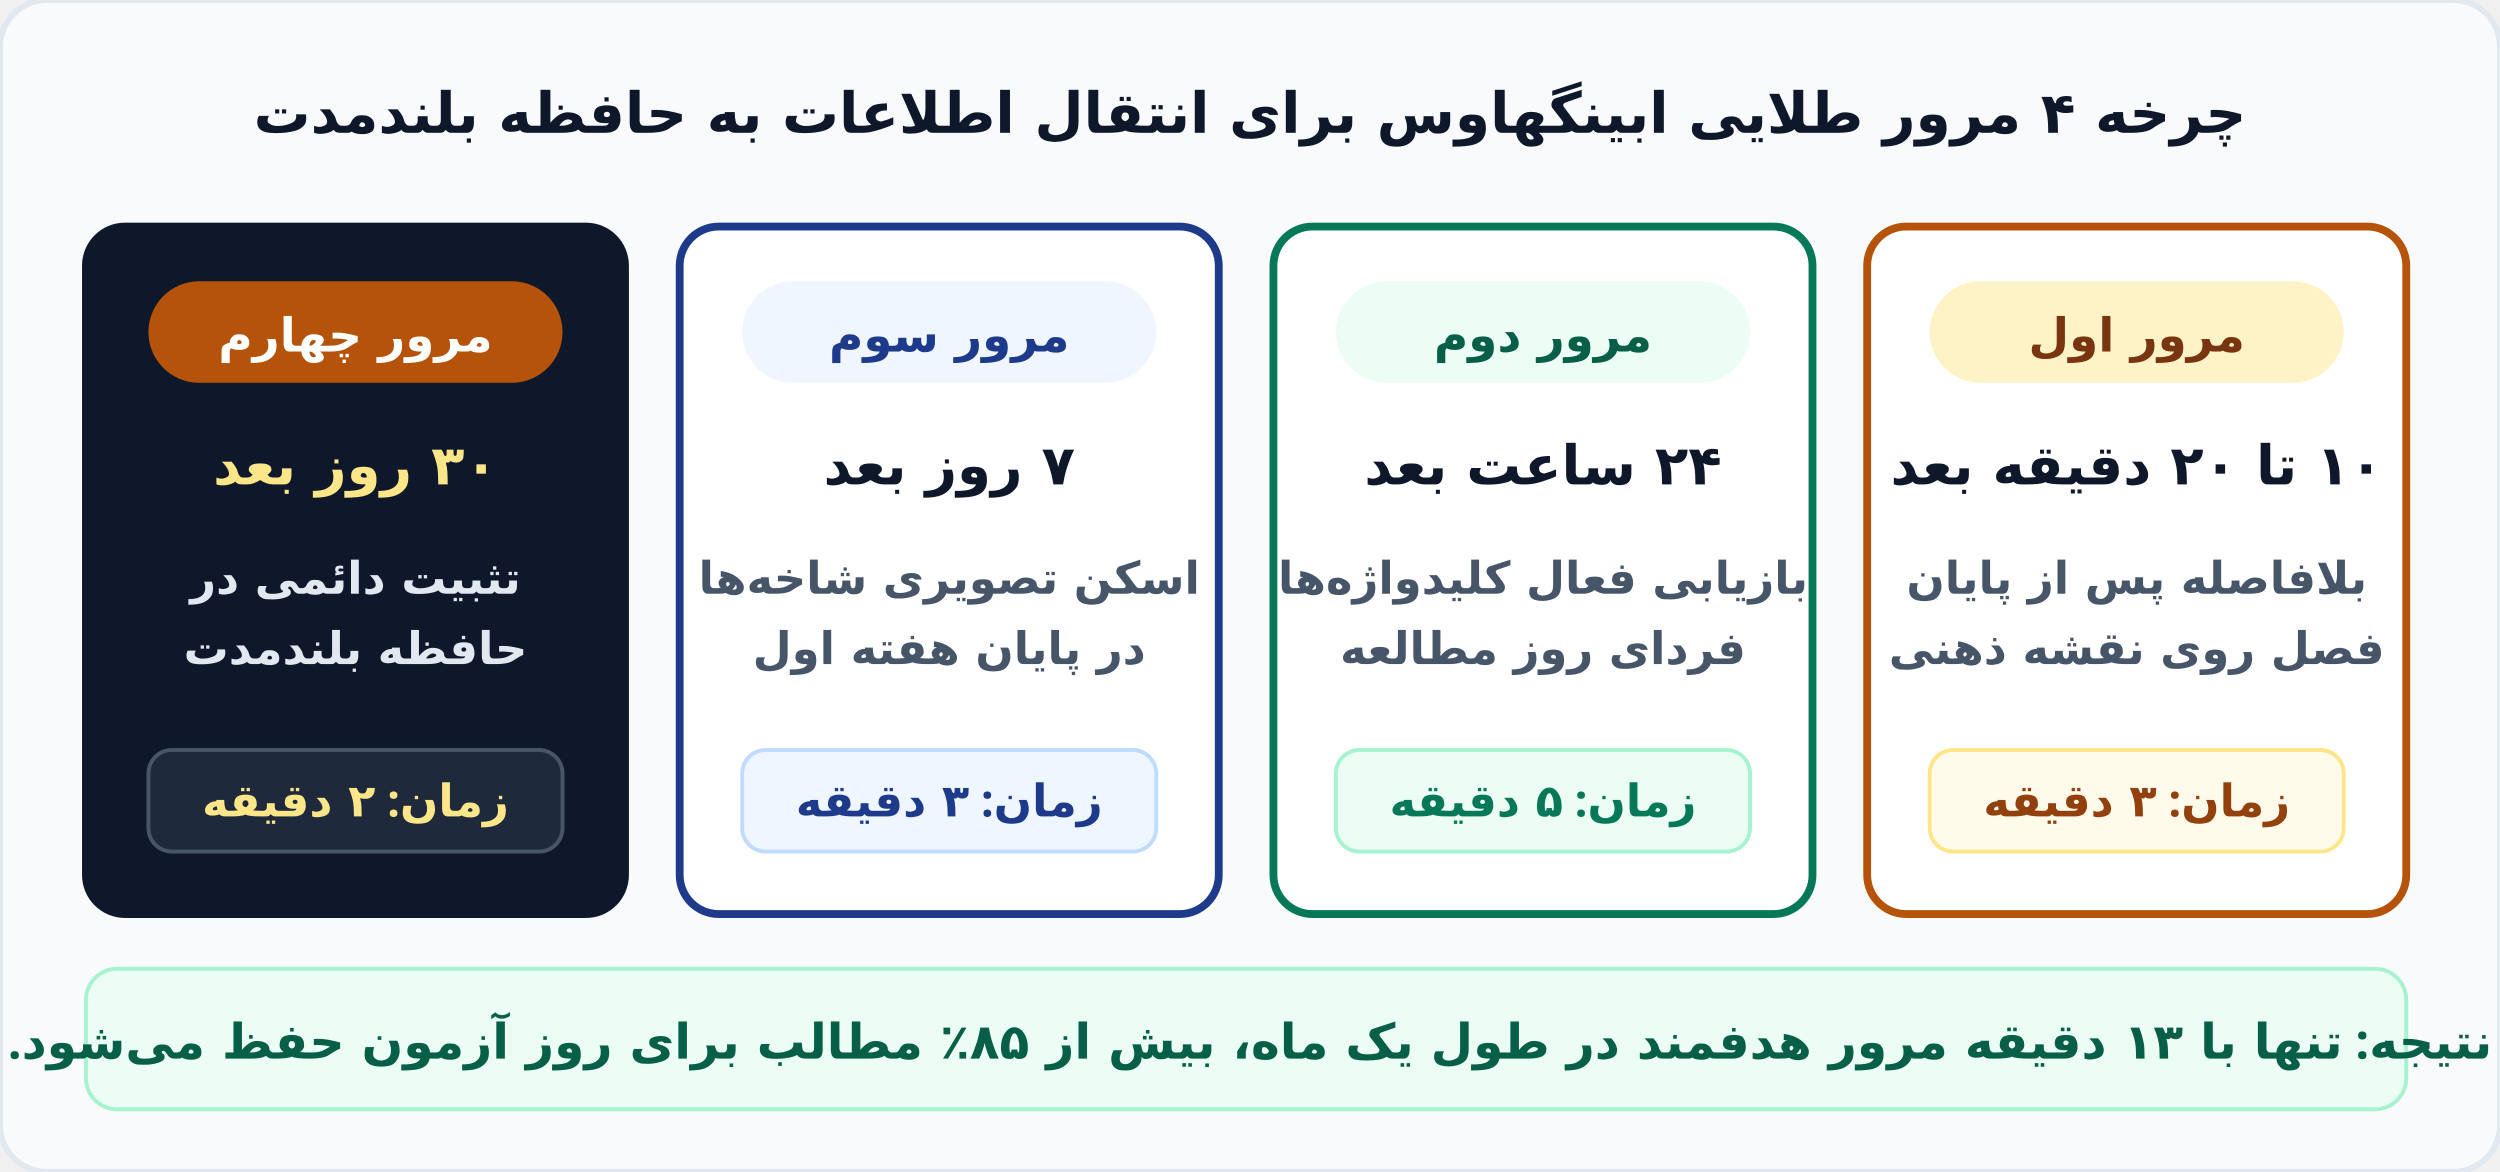
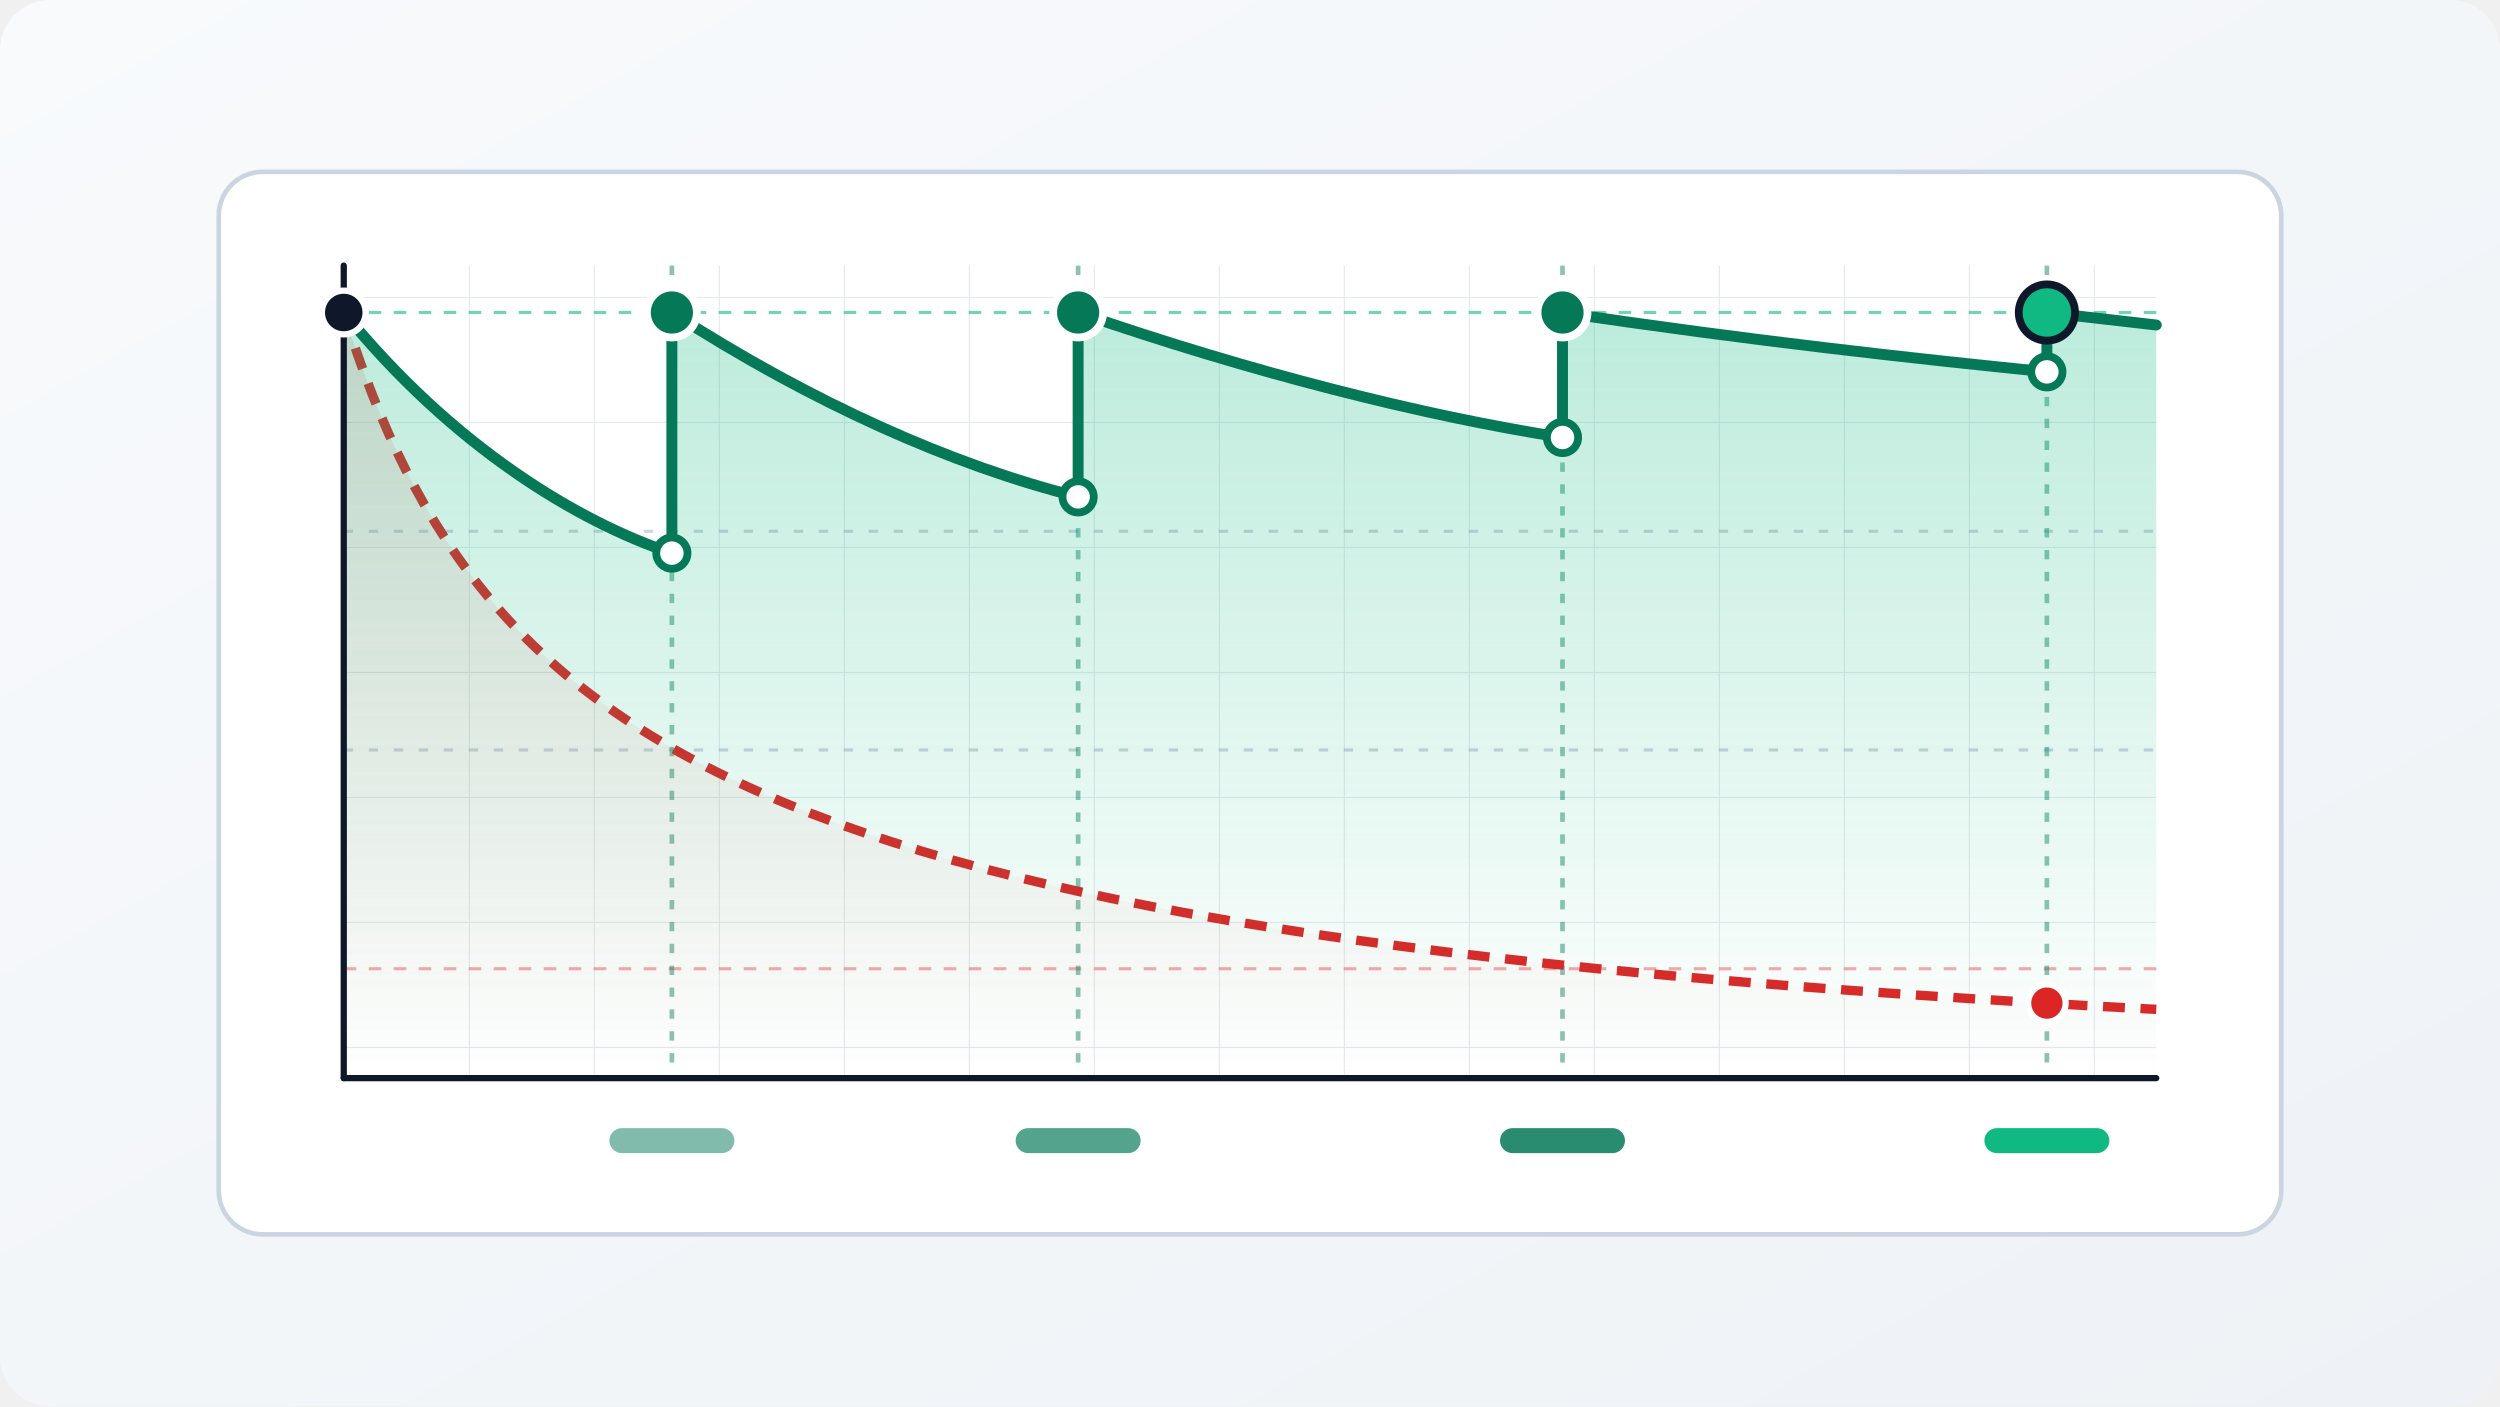
- <svg xmlns="http://www.w3.org/2000/svg" viewBox="0 0 640 300" width="640" height="300" direction="rtl">
-   <rect width="640" height="300" rx="12" fill="#f8fafc" stroke="#e2e8f0" stroke-width="1.5" />
-   <text x="320" y="34" text-anchor="middle" fill="#0f172a" font-family="Vazirmatn, Tahoma, sans-serif" font-size="14.5" font-weight="800">چرخه ۴ مرور طلایی ابینگهاوس برای انتقال اطلاعات به حافظه بلندمدت</text>
-   <rect x="478" y="58" width="138" height="176" rx="10" fill="#ffffff" stroke="#b45309" stroke-width="2" />
-   <rect x="494" y="72" width="106" height="26" rx="13" fill="#fef3c7" />
-   <text x="547" y="90" text-anchor="middle" fill="#78350f" font-family="Vazirmatn, Tahoma, sans-serif" font-size="12" font-weight="800">مرور اول</text>
-   <text x="547" y="124" text-anchor="middle" fill="#0f172a" font-family="Vazirmatn, Tahoma, sans-serif" font-size="14" font-weight="800">۱۰ تا ۲۰ دقیقه بعد</text>
-   <text x="547" y="152" text-anchor="middle" fill="#475569" font-family="Vazirmatn, Tahoma, sans-serif" font-size="11.5" font-weight="600">بلافاصله پس از پایان</text>
-   <text x="547" y="170" text-anchor="middle" fill="#475569" font-family="Vazirmatn, Tahoma, sans-serif" font-size="11.5" font-weight="600">فصل روی نقشه ذهنی</text>
-   <rect x="494" y="192" width="106" height="26" rx="6" fill="#fffbeb" stroke="#fde68a" />
-   <text x="547" y="209" text-anchor="middle" fill="#92400e" font-family="Vazirmatn, Tahoma, sans-serif" font-size="11.5" font-weight="800">زمان: ۳ دقیقه</text>
-   <rect x="326" y="58" width="138" height="176" rx="10" fill="#ffffff" stroke="#047857" stroke-width="2" />
-   <rect x="342" y="72" width="106" height="26" rx="13" fill="#ecfdf5" />
-   <text x="395" y="90" text-anchor="middle" fill="#065f46" font-family="Vazirmatn, Tahoma, sans-serif" font-size="12" font-weight="800">مرور دوم</text>
-   <text x="395" y="124" text-anchor="middle" fill="#0f172a" font-family="Vazirmatn, Tahoma, sans-serif" font-size="14" font-weight="800">۲۴ ساعت بعد</text>
-   <text x="395" y="152" text-anchor="middle" fill="#475569" font-family="Vazirmatn, Tahoma, sans-serif" font-size="11.5" font-weight="600">بازیابی فعال کلیدواژه‌ها</text>
-   <text x="395" y="170" text-anchor="middle" fill="#475569" font-family="Vazirmatn, Tahoma, sans-serif" font-size="11.5" font-weight="600">فردای روز مطالعه</text>
-   <rect x="342" y="192" width="106" height="26" rx="6" fill="#ecfdf5" stroke="#a7f3d0" />
-   <text x="395" y="209" text-anchor="middle" fill="#047857" font-family="Vazirmatn, Tahoma, sans-serif" font-size="11.5" font-weight="800">زمان: ۵ دقیقه</text>
-   <rect x="174" y="58" width="138" height="176" rx="10" fill="#ffffff" stroke="#1e3a8a" stroke-width="2" />
-   <rect x="190" y="72" width="106" height="26" rx="13" fill="#eff6ff" />
-   <text x="243" y="90" text-anchor="middle" fill="#1e3a8a" font-family="Vazirmatn, Tahoma, sans-serif" font-size="12" font-weight="800">مرور سوم</text>
-   <text x="243" y="124" text-anchor="middle" fill="#0f172a" font-family="Vazirmatn, Tahoma, sans-serif" font-size="14" font-weight="800">۷ روز بعد</text>
-   <text x="243" y="152" text-anchor="middle" fill="#475569" font-family="Vazirmatn, Tahoma, sans-serif" font-size="11.5" font-weight="600">اسکن تصویری شاخه‌ها</text>
-   <text x="243" y="170" text-anchor="middle" fill="#475569" font-family="Vazirmatn, Tahoma, sans-serif" font-size="11.5" font-weight="600">در پایان هفته اول</text>
-   <rect x="190" y="192" width="106" height="26" rx="6" fill="#eff6ff" stroke="#bfdbfe" />
-   <text x="243" y="209" text-anchor="middle" fill="#1e3a8a" font-family="Vazirmatn, Tahoma, sans-serif" font-size="11.5" font-weight="800">زمان: ۳ دقیقه</text>
-   <rect x="22" y="58" width="138" height="176" rx="10" fill="#0f172a" stroke="#0f172a" stroke-width="2" />
-   <rect x="38" y="72" width="106" height="26" rx="13" fill="#b45309" />
-   <text x="91" y="90" text-anchor="middle" fill="#ffffff" font-family="Vazirmatn, Tahoma, sans-serif" font-size="12" font-weight="800">مرور چهارم</text>
-   <text x="91" y="124" text-anchor="middle" fill="#fde68a" font-family="Vazirmatn, Tahoma, sans-serif" font-size="14" font-weight="800">۳۰ روز بعد</text>
-   <text x="91" y="152" text-anchor="middle" fill="#e2e8f0" font-family="Vazirmatn, Tahoma, sans-serif" font-size="11.5" font-weight="600">تثبیت دائمی در</text>
-   <text x="91" y="170" text-anchor="middle" fill="#e2e8f0" font-family="Vazirmatn, Tahoma, sans-serif" font-size="11.5" font-weight="600">حافظه بلندمدت</text>
-   <rect x="38" y="192" width="106" height="26" rx="6" fill="#1e293b" stroke="#475569" />
-   <text x="91" y="209" text-anchor="middle" fill="#fde68a" font-family="Vazirmatn, Tahoma, sans-serif" font-size="11.5" font-weight="800">زمان: ۲ دقیقه</text>
-   <rect x="22" y="248" width="594" height="36" rx="8" fill="#ecfdf5" stroke="#a7f3d0" />
-   <text x="320" y="271" text-anchor="middle" fill="#065f46" font-family="Vazirmatn, Tahoma, sans-serif" font-size="12.5" font-weight="800">نتیجه: تنها با ۱۳ دقیقه مرور هدفمند در طول یک ماه، بیش از ۸۵٪ مطالب برای روز آزمون حفظ می‌شود.</text>
+ <svg xmlns="http://www.w3.org/2000/svg" viewBox="0 0 800 450" width="100%" height="100%">
+   <defs>
+     <linearGradient id="bgEbb" x1="0%" y1="0%" x2="100%" y2="100%">
+       <stop offset="0%" stop-color="#f8fafc" />
+       <stop offset="100%" stop-color="#eef2f6" />
+     </linearGradient>
+     <linearGradient id="retentionArea" x1="0%" y1="0%" x2="0%" y2="100%">
+       <stop offset="0%" stop-color="#10b981" stop-opacity="0.28" />
+       <stop offset="100%" stop-color="#10b981" stop-opacity="0.0" />
+     </linearGradient>
+     <linearGradient id="decayArea" x1="0%" y1="0%" x2="0%" y2="100%">
+       <stop offset="0%" stop-color="#ef4444" stop-opacity="0.16" />
+       <stop offset="100%" stop-color="#ef4444" stop-opacity="0.0" />
+     </linearGradient>
+     <pattern id="chartGrid" width="40" height="40" patternUnits="userSpaceOnUse">
+       <path d="M 40 0 L 0 0 0 40" fill="none" stroke="#cbd5e1" stroke-width="0.7" stroke-opacity="0.5" />
+     </pattern>
+   </defs>
+   <rect width="800" height="450" rx="16" fill="url(#bgEbb)" />
+   <g transform="translate(70, 55)">
+     <rect x="0" y="0" width="660" height="340" rx="14" fill="#ffffff" stroke="#cbd5e1" stroke-width="1.5" />
+     <rect x="40" y="30" width="580" height="260" fill="url(#chartGrid)" />
+     <line x1="40" y1="45" x2="620" y2="45" stroke="#10b981" stroke-width="1" stroke-dasharray="4 4" stroke-opacity="0.6" />
+     <line x1="40" y1="115" x2="620" y2="115" stroke="#94a3b8" stroke-width="1" stroke-dasharray="3 5" stroke-opacity="0.45" />
+     <line x1="40" y1="185" x2="620" y2="185" stroke="#94a3b8" stroke-width="1" stroke-dasharray="3 5" stroke-opacity="0.45" />
+     <line x1="40" y1="255" x2="620" y2="255" stroke="#ef4444" stroke-width="1" stroke-dasharray="4 4" stroke-opacity="0.45" />
+     <line x1="145" y1="30" x2="145" y2="290" stroke="#047857" stroke-width="1.5" stroke-dasharray="3 4" stroke-opacity="0.45" />
+     <line x1="275" y1="30" x2="275" y2="290" stroke="#047857" stroke-width="1.5" stroke-dasharray="3 4" stroke-opacity="0.45" />
+     <line x1="430" y1="30" x2="430" y2="290" stroke="#047857" stroke-width="1.5" stroke-dasharray="3 4" stroke-opacity="0.45" />
+     <line x1="585" y1="30" x2="585" y2="290" stroke="#047857" stroke-width="1.5" stroke-dasharray="3 4" stroke-opacity="0.45" />
+     <path d="M 40 45 C 85 190, 180 245, 620 268 L 620 290 L 40 290 Z" fill="url(#decayArea)" />
+     <path d="M 40 45 C 85 190, 180 245, 620 268" fill="none" stroke="#dc2626" stroke-width="3" stroke-dasharray="7 5" />
+     <path d="M 40 45              C 75 88, 115 112, 145 122              L 145 45              C 190 74, 235 94, 275 104              L 275 45              C 330 64, 385 78, 430 85              L 430 45              C 490 54, 545 60, 585 64              L 585 45              L 620 49              L 620 290 L 40 290 Z" fill="url(#retentionArea)" />
+     <path d="M 40 45              C 75 88, 115 112, 145 122              L 145 45              C 190 74, 235 94, 275 104              L 275 45              C 330 64, 385 78, 430 85              L 430 45              C 490 54, 545 60, 585 64              L 585 45              L 620 49" fill="none" stroke="#047857" stroke-width="3.5" stroke-linecap="round" stroke-linejoin="round" />
+     <line x1="40" y1="30" x2="40" y2="290" stroke="#0f172a" stroke-width="2" stroke-linecap="round" />
+     <line x1="40" y1="290" x2="620" y2="290" stroke="#0f172a" stroke-width="2" stroke-linecap="round" />
+     <g>
+       <circle cx="40" cy="45" r="7" fill="#0f172a" stroke="#ffffff" stroke-width="2" />
+       <circle cx="145" cy="122" r="5" fill="#ffffff" stroke="#047857" stroke-width="2.5" />
+       <circle cx="145" cy="45" r="8" fill="#047857" stroke="#ffffff" stroke-width="2.5" />
+       <circle cx="275" cy="104" r="5" fill="#ffffff" stroke="#047857" stroke-width="2.5" />
+       <circle cx="275" cy="45" r="8" fill="#047857" stroke="#ffffff" stroke-width="2.5" />
+       <circle cx="430" cy="85" r="5" fill="#ffffff" stroke="#047857" stroke-width="2.5" />
+       <circle cx="430" cy="45" r="8" fill="#047857" stroke="#ffffff" stroke-width="2.5" />
+       <circle cx="585" cy="64" r="5" fill="#ffffff" stroke="#047857" stroke-width="2.5" />
+       <circle cx="585" cy="45" r="9" fill="#10b981" stroke="#0f172a" stroke-width="2.5" />
+       <circle cx="585" cy="266" r="6" fill="#dc2626" stroke="#ffffff" stroke-width="2" />
+     </g>
+     <g transform="translate(40, 306)">
+       <rect x="85" y="0" width="40" height="8" rx="4" fill="#047857" opacity="0.5" />
+       <rect x="215" y="0" width="40" height="8" rx="4" fill="#047857" opacity="0.68" />
+       <rect x="370" y="0" width="40" height="8" rx="4" fill="#047857" opacity="0.85" />
+       <rect x="525" y="0" width="40" height="8" rx="4" fill="#10b981" />
+     </g>
+   </g>
</svg>
